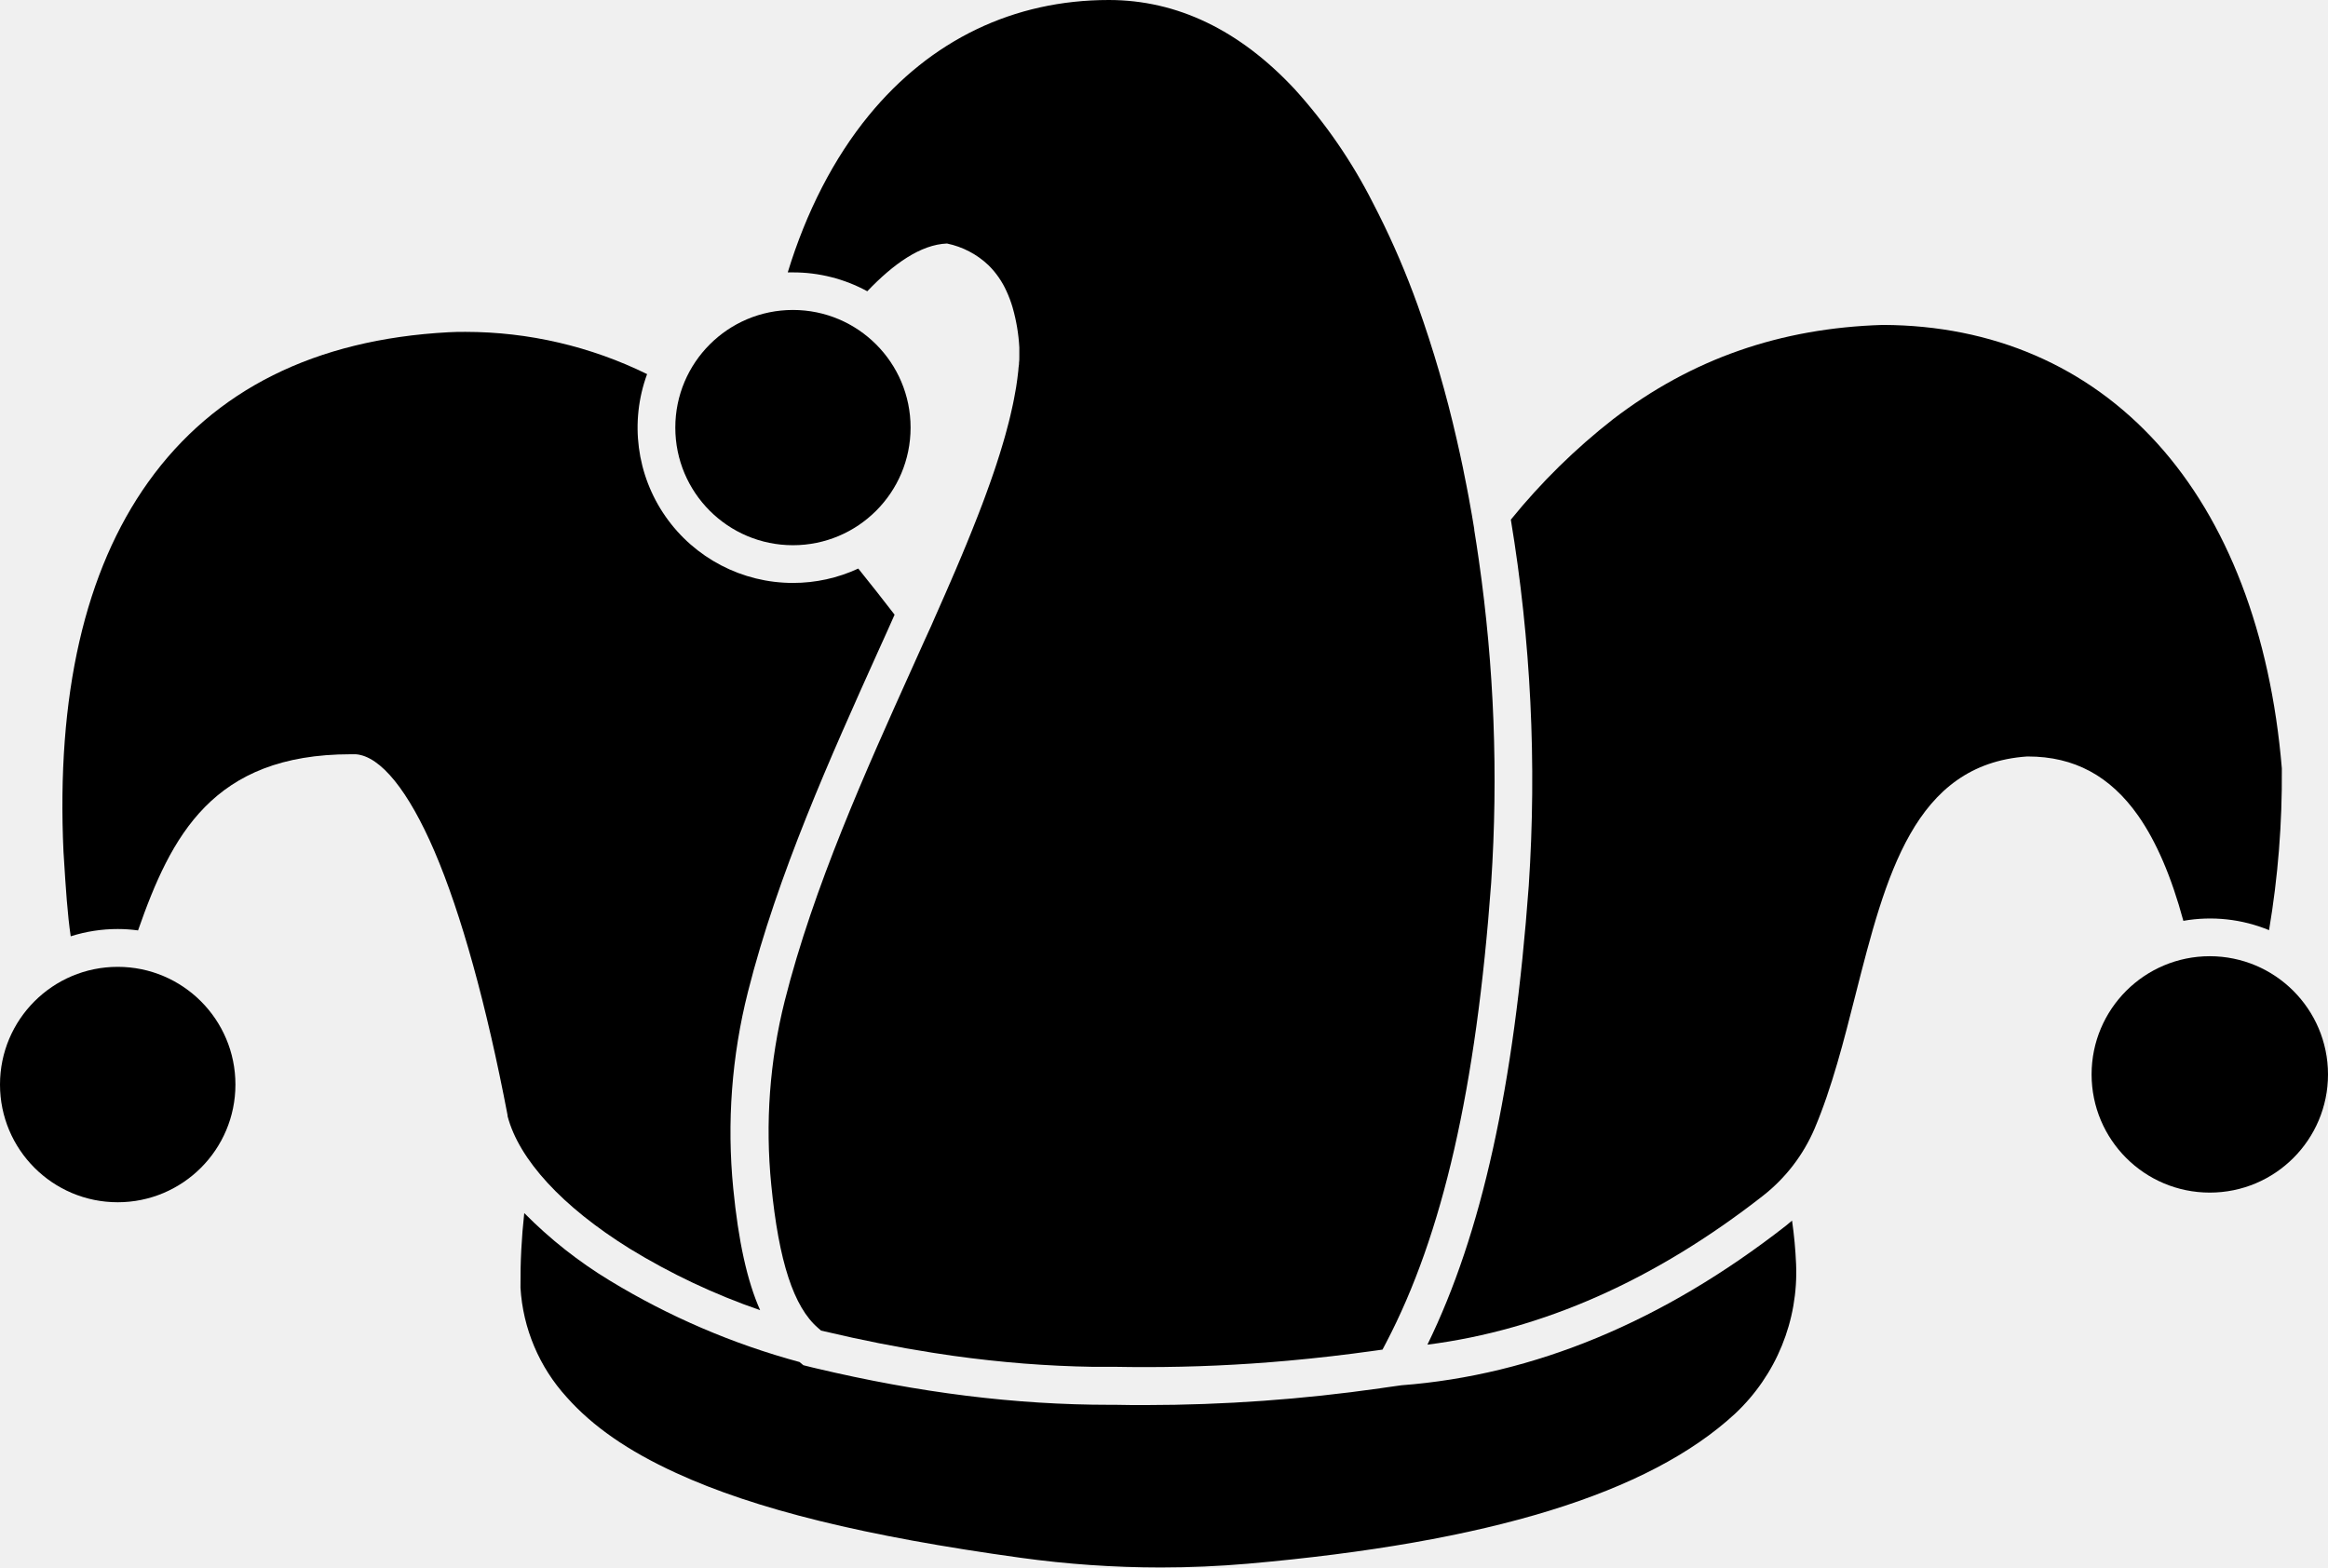
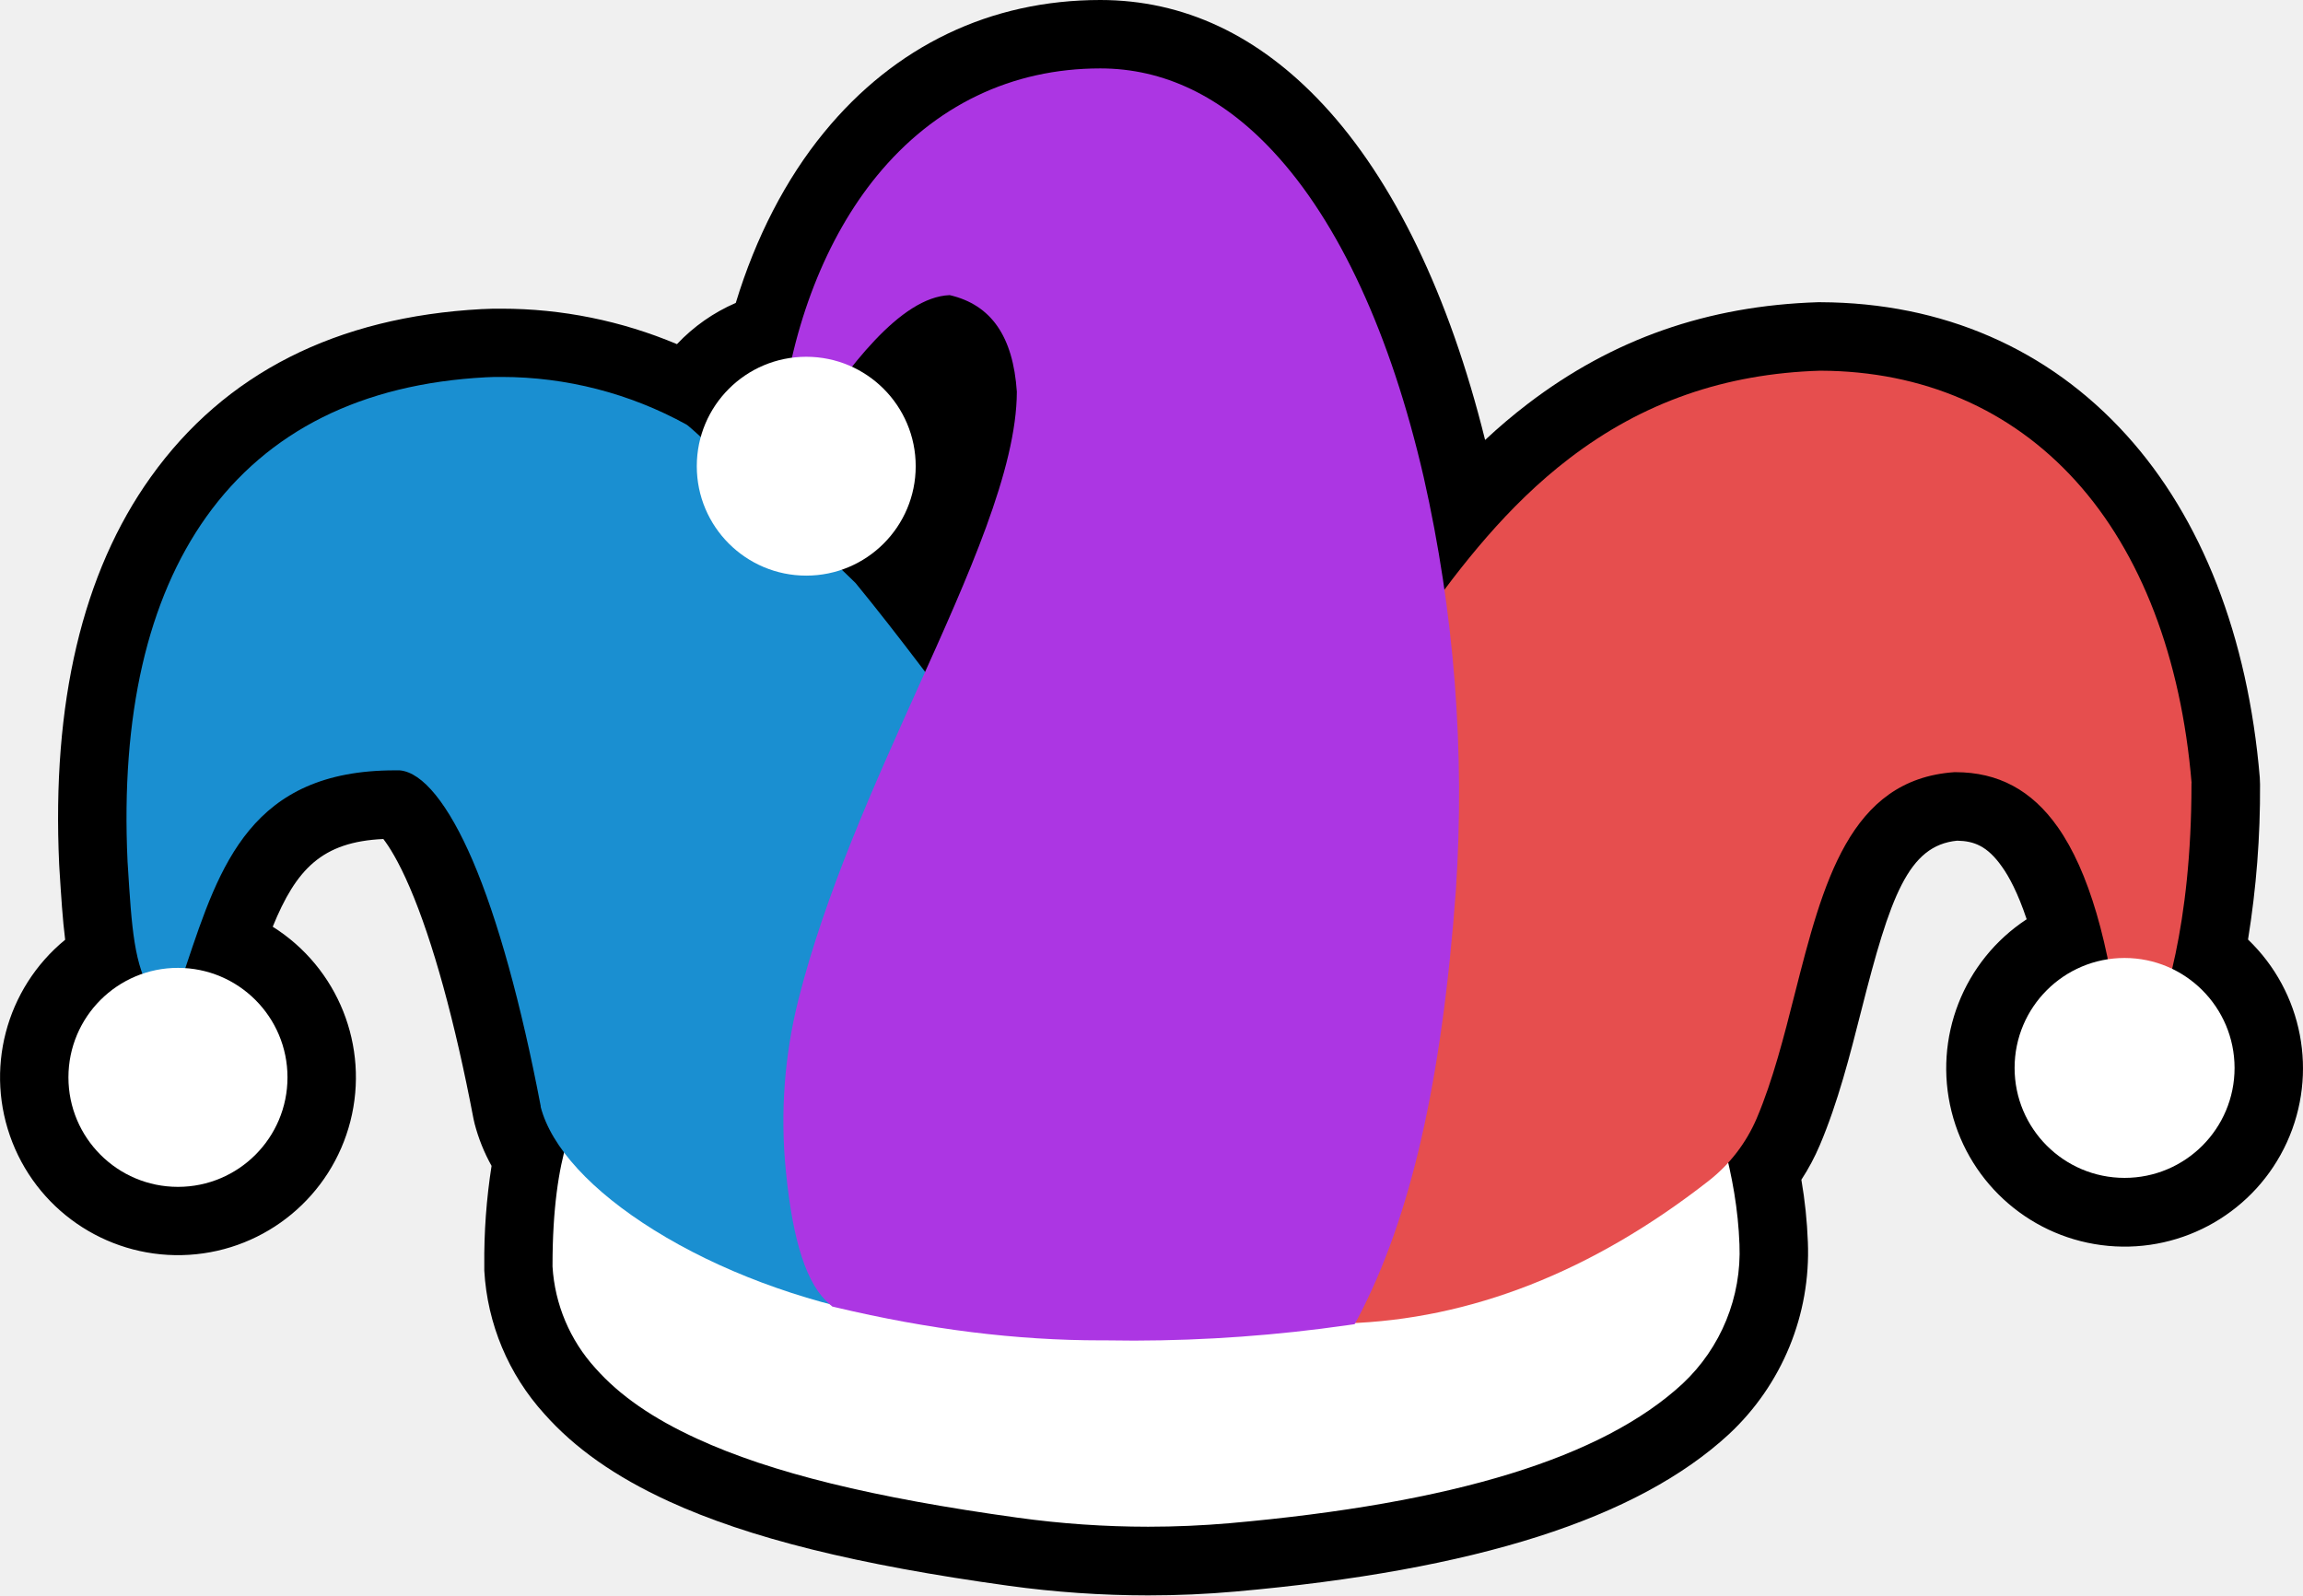
- <svg xmlns="http://www.w3.org/2000/svg" viewBox="0 0 617.24 415.68">
-   <style>
-     path, circle { fill: #000; }
-     @media (prefers-color-scheme: dark) {
-         path, circle { fill: #FFF; }
-     }
- </style>
-   <path d="M475.14,323.66c-.53.45-1.06.91-1.61,1.34-32.54,25.42-66.82,39.65-101.95,42.32l-3.66.51-2,.29a441.88,441.88,0,0,1-62.17,4.45c-2.64,0-5.31,0-8-.07H294.3c-25,0-50.53-3.17-78-9.69l-.93-.22L213,362l-1-.84a194.5,194.5,0,0,1-50.35-21.62A117.37,117.37,0,0,1,139,321.66,166,166,0,0,0,138,341.23v.24a47.27,47.27,0,0,0,12.25,29c6.84,7.73,16.32,14.3,29,20.1,21,9.65,50.06,16.79,91.4,22.5a271.91,271.91,0,0,0,37.07,2.56c7.72,0,15.51-.34,23.15-1C394.88,409,437.13,396,460,374.89a51.37,51.37,0,0,0,16.21-39.7A114.59,114.59,0,0,0,475.14,323.66Z" />
-   <circle cx="31.21" cy="287.58" r="31.21" />
-   <circle cx="210.24" cy="113.38" r="31.19" />
-   <path d="M210.24,154.57A41.18,41.18,0,0,1,171.57,99.2,109.27,109.27,0,0,0,123.43,88c-1.51,0-3,0-4.53.1C83.56,90,56.8,103.34,39.31,127.81,22.47,151.38,14.91,184.4,16.84,226V226l.06.87c.54,8.78,1,15.68,1.85,21.4a41.06,41.06,0,0,1,12.46-1.93,40,40,0,0,1,5.39.37C45.35,221.69,56.37,200,93,200h1.36c6.55.52,13.94,9.66,20.85,25.76,7.08,16.53,13.78,40.71,19.36,69.92l0,.13,0,.12c3,11.5,14.45,24,32.35,35.14a176.33,176.33,0,0,0,34.62,16.34c-3.47-7.8-5.76-18.32-7.13-32.27A151.83,151.83,0,0,1,198.31,263c7.84-31.1,22-62.49,34.47-90.19,1.48-3.3,3-6.57,4.41-9.82q-4.87-6.32-9.63-12.23A41,41,0,0,1,210.24,154.57Z" />
-   <path d="M585.9,253.55a31.34,31.34,0,1,0,31.34,31.34A31.37,31.37,0,0,0,585.9,253.55Z" />
-   <path d="M566.89,216.26c4.84,6.89,8.84,16.23,12,27.91a41,41,0,0,1,22.72,2.47A244.65,244.65,0,0,0,605,204.06v-.34c-3-35.82-14.43-65.6-33-86.12s-43.65-31.33-72.7-31.44h-.14c-27.2.84-50.58,9-71.48,25a168.19,168.19,0,0,0-27.1,26.63,422.45,422.45,0,0,1,4.75,97.07c-3.91,53.39-12.48,92.25-26.87,121.69,30.49-3.88,60.34-17.1,88.92-39.44a45.12,45.12,0,0,0,13.75-17.88c4.59-10.82,7.77-23.36,10.84-35.49,8-31.4,15.49-61.06,45.47-63.15h.28C549.92,200.6,559.47,205.72,566.89,216.26Z" />
-   <path d="M392.1,148.54q-.57-4-1.22-8a2,2,0,0,0,0-.24q-.6-3.71-1.28-7.38l-.15-.85c-.41-2.23-.85-4.44-1.3-6.64-.09-.45-.17-.89-.26-1.34q-.8-3.83-1.67-7.61v0a310.93,310.93,0,0,0-10.34-35.52c-.4-1.09-.8-2.18-1.2-3.25A217.22,217.22,0,0,0,364,53.78a137.24,137.24,0,0,0-20.75-30.16C328.68,8,312.11,0,294,0c-25.23,0-47.24,10.58-63.65,30.61-9.28,11.32-16.6,25.6-21.49,41.62.45,0,.9,0,1.35,0a41,41,0,0,1,19.74,5c6.93-7.26,14.16-12.39,21.14-12.66a22.62,22.62,0,0,1,11,5.76,22.9,22.9,0,0,1,4.76,6.85,31.39,31.39,0,0,1,1.63,4.35,48,48,0,0,1,1.78,10.57c0,.67,0,1.35,0,2,0,.23,0,.46,0,.7,0,.46,0,.91-.08,1.38,0,.28,0,.56-.07.85s-.07.84-.12,1.27-.07.62-.11.93-.09.82-.15,1.24-.09.66-.14,1l-.18,1.22-.18,1c-.07.41-.14.81-.22,1.22s-.13.71-.2,1.07-.16.82-.25,1.23l-.24,1.09c-.09.41-.18.83-.28,1.24s-.17.75-.26,1.12-.21.84-.31,1.26l-.3,1.13c-.11.43-.22.85-.34,1.28l-.31,1.15c-.12.43-.25.86-.37,1.29s-.23.79-.35,1.19-.26.86-.39,1.29-.24.8-.37,1.21l-.42,1.31-.39,1.22c-.15.44-.3.88-.44,1.33l-.42,1.23c-.15.45-.31.91-.47,1.36s-.28.82-.43,1.23-.33.92-.5,1.38l-.45,1.25-.51,1.39-.47,1.26-.54,1.41c-.16.42-.32.85-.49,1.28l-.54,1.38c-.36.91-.72,1.83-1.09,2.75-.16.41-.32.81-.49,1.22l-.63,1.55-.49,1.21-.64,1.53-.51,1.24-.66,1.56c-.17.41-.34.82-.52,1.23l-.68,1.61c-.17.4-.34.79-.52,1.19s-.47,1.11-.71,1.66l-.51,1.16c-.24.57-.49,1.13-.73,1.69l-.51,1.16c-.25.57-.5,1.15-.76,1.72-.16.37-.32.75-.49,1.12l-.81,1.83-.44,1-.87,2-.38.83-1,2.19-.24.52c-1.1,2.46-2.22,4.94-3.34,7.43-12.31,27.31-26.26,58.27-33.89,88.51a142.23,142.23,0,0,0-3.57,48.77c2,20.32,5.94,32.38,12.4,37.95h0l.11.1.42.36.31.26.1,0,.83.2c9.79,2.32,19.31,4.2,28.64,5.66,1.81.28,3.62.56,5.42.81q4.74.66,9.42,1.17t9.31.88q9.27.72,18.36.87l4.55,0h1.53c2.62.05,5.28.07,7.89.07,12.52,0,25-.55,37.66-1.69,7.61-.68,15.29-1.57,23.12-2.67l2-.28.17-.33.78-1.49c15-28.66,23.87-67.42,27.86-122A410.47,410.47,0,0,0,392.1,148.54Z" />
+ <svg xmlns="http://www.w3.org/2000/svg" viewBox="0 0 656.24 454.68">
+   <defs>
+     <style>.cls-1{fill:#fff;}.cls-2{fill:#1a8fd1;}.cls-3{fill:#e64e4e;}.cls-4{fill:#ac36e3;}</style>
+   </defs>
+   <g id="Layer_2" data-name="Layer 2">
+     <g id="Layer_5" data-name="Layer 5">
+       <path d="M640.58,267.75A267.54,267.54,0,0,0,644,223.56l-.08-2c-3.38-40.11-16.51-73.85-38-97.57-22.29-24.63-52.42-37.72-87.14-37.85h-.76c-31.42,1-58.48,10.46-82.73,29-4.11,3.14-8.13,6.55-12.11,10.26C413,84.28,397.08,51.31,377.06,29.83,358.61,10,337.24,0,313.53,0,282.26,0,255,13.05,234.8,37.75,223.94,51,215.33,67.68,209.66,86.34A50.6,50.6,0,0,0,192.9,98.09a128.88,128.88,0,0,0-50-10.11c-1.79,0-3.61,0-5.42.12h-.16C95.81,90.33,64.05,106.43,42.94,136,23.5,163.19,14.72,200.34,16.86,246.39l.07,1.23c.5,7.86.9,14.39,1.64,20.23a50.7,50.7,0,1,0,59.14-3.71c6.68-16.36,14-24.2,31.52-25,1.54,2,4.22,6.08,7.56,13.87,6.54,15.26,12.82,38,18.14,65.91l.33,1.44a51.48,51.48,0,0,0,4.81,11.95A172.92,172.92,0,0,0,138,360.73l0,1.43A66.32,66.32,0,0,0,155.11,403c8.68,9.8,20.27,17.94,35.43,24.9,22.8,10.46,53.58,18.11,96.87,24.09a291.61,291.61,0,0,0,39.73,2.74c8.29,0,16.66-.36,24.87-1.09,68.55-6.06,114.57-20.74,140.68-44.88A70.87,70.87,0,0,0,515.15,354a133.55,133.55,0,0,0-1.85-17.74,63,63,0,0,0,5.27-9.89c5.17-12.2,8.54-25.47,11.8-38.31,8.24-32.51,13.37-47.08,27.32-48.44,4.73.09,8.56,1.44,12.75,7.39,2,2.78,4.53,7.43,7.06,15a50.83,50.83,0,1,0,63.08,5.79Z" />
+       <path class="cls-1" d="M495.66,354.69c-.72-19.95-6.91-38.22-13.5-55l-1-2.65-2.85.12L171.65,310,170,310l-1.12,1.19c-4.27,4.57-11.44,17.08-11.44,49.5V361a47.27,47.27,0,0,0,12.25,29c6.84,7.73,16.32,14.3,29,20.1,21,9.65,50.06,16.79,91.4,22.5a271.91,271.91,0,0,0,37.07,2.56c7.72,0,15.51-.34,23.15-1,64.09-5.67,106.34-18.68,129.16-39.78A51.37,51.37,0,0,0,495.66,354.69Z" />
+       <path class="cls-2" d="M329.67,278c-17.17-20.92-32.81-42-47.94-62.31-13.41-18-25.91-34.84-37.93-49.5-1.28-1.38-46.63-44.55-48.25-45.21a109.14,109.14,0,0,0-52.62-13.54c-1.51,0-3,0-4.53.1-35.34,1.89-62.1,15.26-79.59,39.73C42,170.88,34.41,203.9,36.34,245.46v.07l.06.87c1.15,18.47,1.79,28.64,7,37l4.45,7.06,2.72-7.89c.87-2.5,1.72-5.06,2.54-7.53,9.53-28.52,18.54-55.47,59.39-55.47h1.36c6.55.52,13.94,9.66,20.85,25.76,7.08,16.53,13.78,40.71,19.36,69.92l0,.13,0,.12c3,11.5,14.45,24,32.35,35.14,18.36,11.44,41.58,20.16,65.38,24.55l2.33.43,1.49-1.84,74-90.64,2.07-2.53Z" />
+       <circle class="cls-1" cx="50.71" cy="307.08" r="31.21" />
+       <path class="cls-3" d="M624.5,223.22c-3-35.82-14.43-65.6-33-86.12s-43.65-31.33-72.7-31.44h-.14c-27.2.84-50.58,9-71.48,25-17.77,13.59-30.87,30.7-41.76,45.79l-39.76,20.45-.6.31-.47.49-63.73,67.06-2.33,2.46,2,2.71,79.75,105.68,1.25,1.65,2.07-.06c35.45-1.11,70.19-14.76,103.24-40.59a45.12,45.12,0,0,0,13.75-17.88c4.59-10.82,7.77-23.36,10.84-35.49,8-31.4,15.49-61.06,45.47-63.15h.28c12.21,0,21.76,5.12,29.18,15.66,8.77,12.47,14.78,33,17.85,60.9l1.6,14.56,6-13.35c4.73-10.47,12.65-34.05,12.65-74.31v-.34Z" />
+       <path class="cls-4" d="M405.68,136c-9.38-40.69-24.21-72.79-42.89-92.83C348.18,27.45,331.61,19.5,313.53,19.5c-25.23,0-47.24,10.58-63.65,30.61C235.42,67.75,225.72,92.56,222.55,120l-1.94,16.78,9.26-14.12c11.6-17.7,26.67-38,40.75-38.54,11.81,2.74,18.07,11.76,19.13,27.54-.05,22-13.8,52.48-28.36,84.79-12.31,27.31-26.26,58.27-33.89,88.51a142.23,142.23,0,0,0-3.57,48.77c2,20.44,6,32.53,12.51,38.05l.73.62.93.22c26.71,6.34,51.48,9.42,75.7,9.42h1.53c2.62.05,5.28.07,7.89.07A431.17,431.17,0,0,0,384,377.71l2-.28,1-1.82c15-28.66,23.87-67.42,27.86-122A410,410,0,0,0,405.68,136Z" />
+       <circle class="cls-1" cx="229.74" cy="132.88" r="31.19" />
+       <path class="cls-1" d="M605.4,273.05a31.34,31.34,0,1,0,31.34,31.34A31.37,31.37,0,0,0,605.4,273.05Z" />
+     </g>
+   </g>
</svg>
